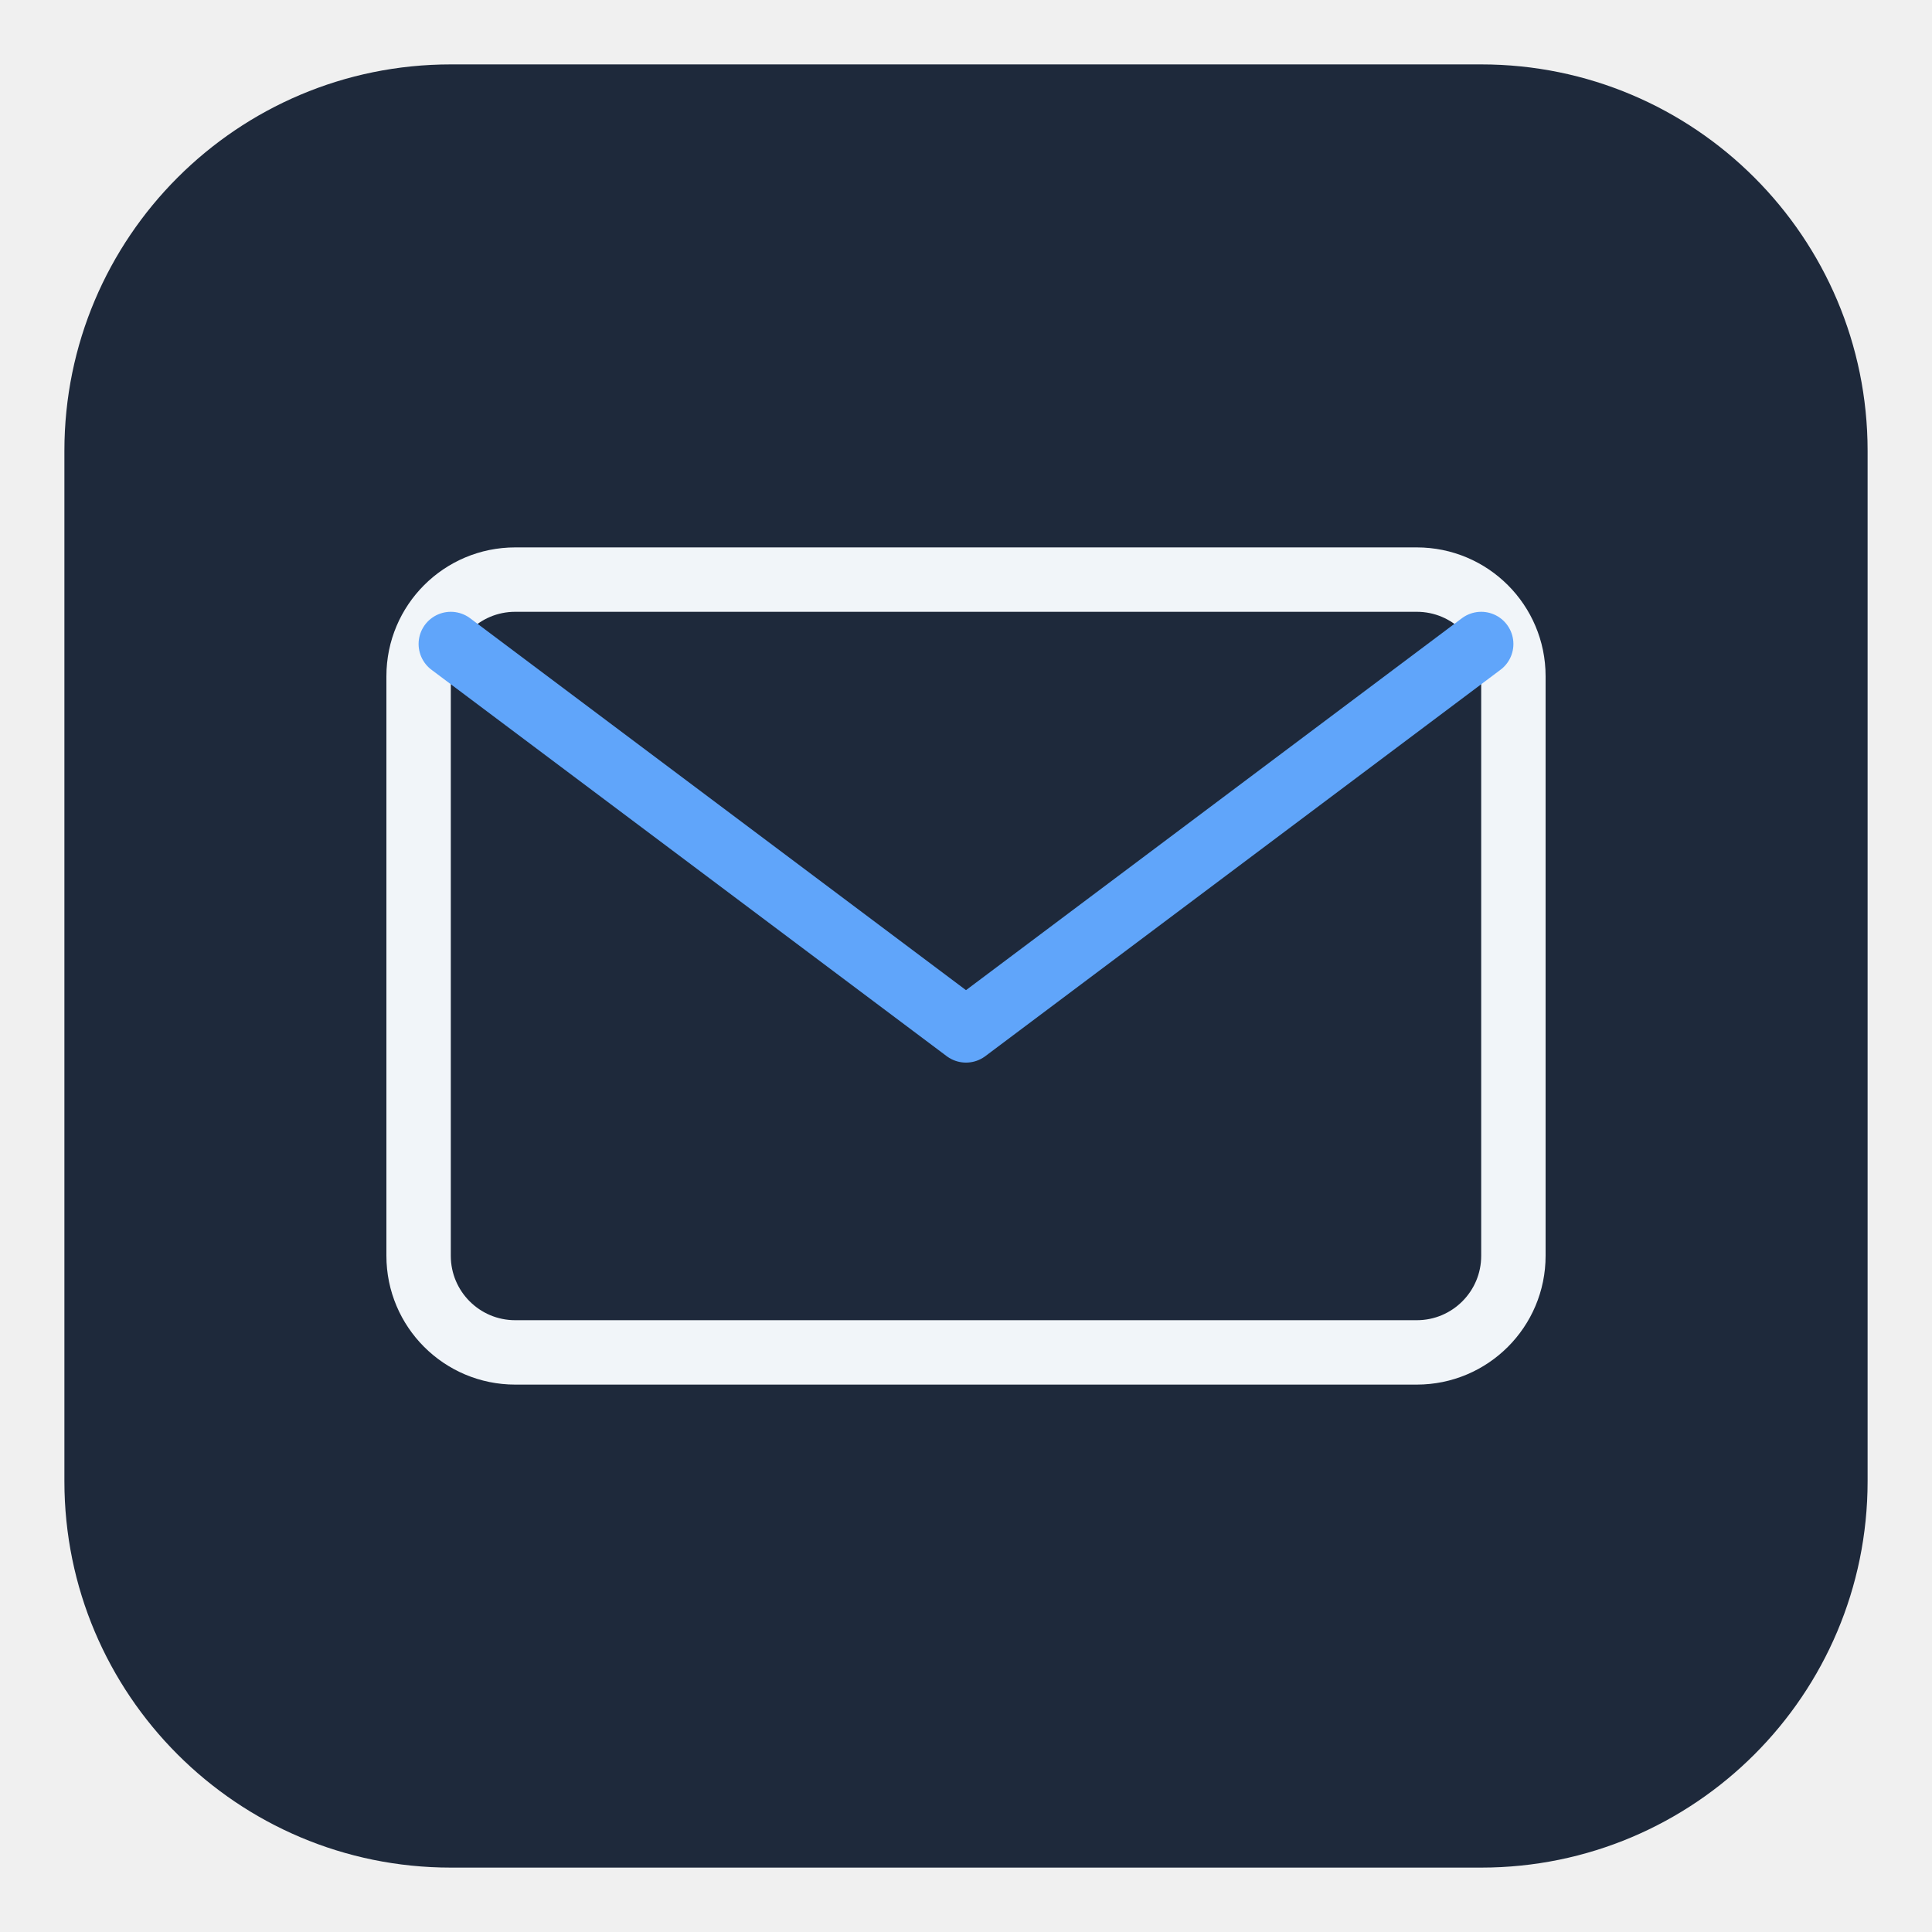
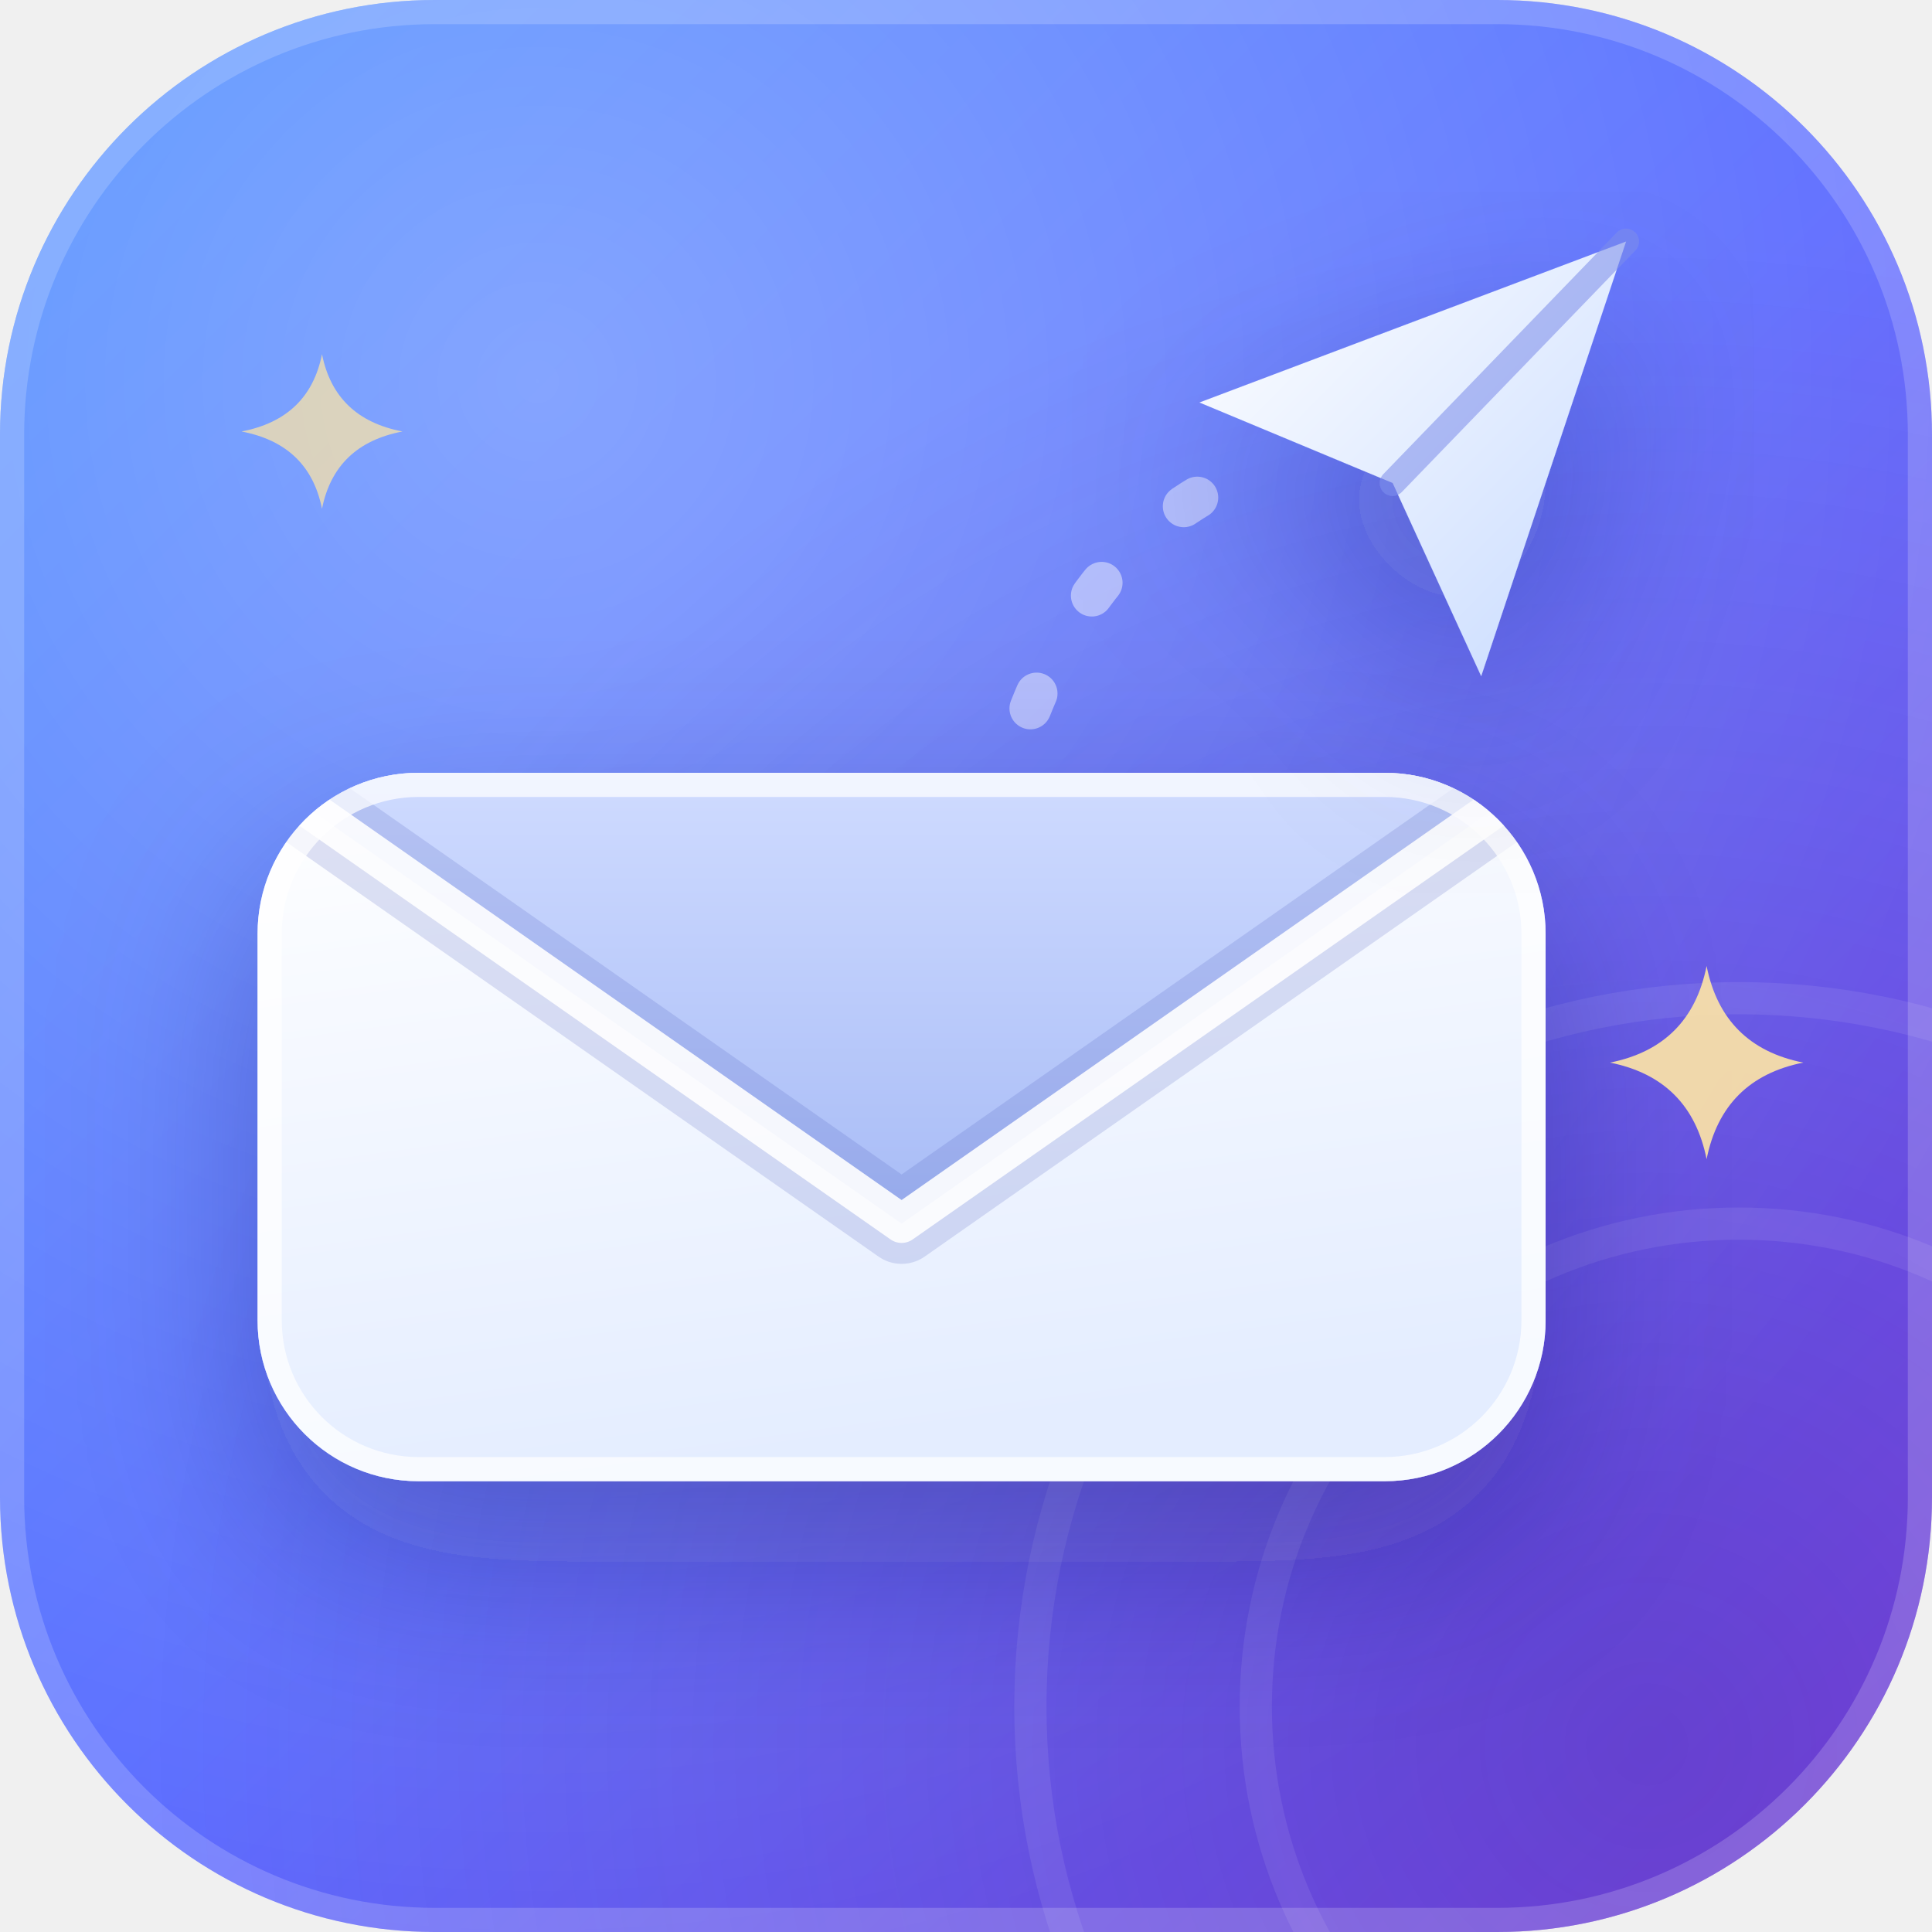
- <svg xmlns="http://www.w3.org/2000/svg" width="120" height="120" viewBox="0 0 120 120" role="img" aria-label="SMTP邮箱">
-   <rect x="4" y="4" width="112" height="112" rx="24" fill="#1e293b" />
-   <rect x="26" y="36" width="68" height="48" rx="6" fill="none" stroke="#f1f5f9" stroke-width="4" />
-   <path d="M28 40 L60 64 L92 40" fill="none" stroke="#60a5fa" stroke-width="4" stroke-linecap="round" stroke-linejoin="round" />
+ <svg xmlns="http://www.w3.org/2000/svg" width="120" height="120" viewBox="0 0 120 120" role="img" aria-labelledby="iconTitle">
+   <defs>
+     <linearGradient id="smBg" x1="0" y1="0" x2="1" y2="1">
+       <stop offset="0" stop-color="#3E86FF" />
+       <stop offset="0.52" stop-color="#5B6BFF" />
+       <stop offset="1" stop-color="#8A4BEF" />
+     </linearGradient>
+     <radialGradient id="smGlow" cx="0.28" cy="0.2" r="0.82">
+       <stop offset="0" stop-color="#FFFFFF" stop-opacity="0.32" />
+       <stop offset="1" stop-color="#FFFFFF" stop-opacity="0" />
+     </radialGradient>
+     <radialGradient id="smShade" cx="0.85" cy="0.9" r="0.78">
+       <stop offset="0" stop-color="#241276" stop-opacity="0.28" />
+       <stop offset="1" stop-color="#241276" stop-opacity="0" />
+     </radialGradient>
+     <linearGradient id="smPaper" x1="0" y1="0" x2="0.25" y2="1">
+       <stop offset="0" stop-color="#FFFFFF" />
+       <stop offset="1" stop-color="#E4EDFF" />
+     </linearGradient>
+     <linearGradient id="smFlap" x1="0" y1="0" x2="0" y2="1">
+       <stop offset="0" stop-color="#CFDBFF" />
+       <stop offset="1" stop-color="#A7BBF6" />
+     </linearGradient>
+     <linearGradient id="smPlane" x1="0" y1="0" x2="1" y2="1">
+       <stop offset="0" stop-color="#FFFFFF" />
+       <stop offset="1" stop-color="#C8DBFF" />
+     </linearGradient>
+     <filter id="smShadow" x="-30%" y="-30%" width="160%" height="180%">
+       <feDropShadow dx="0" dy="5" stdDeviation="6" flood-color="#1A2470" flood-opacity="0.32" />
+     </filter>
+     <clipPath id="smBoardClip">
+       <rect width="120" height="120" rx="27" />
+     </clipPath>
+     <clipPath id="smEnvelopeClip">
+       <rect x="16" y="48" width="80" height="44" rx="10" />
+     </clipPath>
+   </defs>
+   <rect width="120" height="120" rx="27" fill="url(#smBg)" />
+   <rect width="120" height="120" rx="27" fill="url(#smGlow)" />
+   <rect width="120" height="120" rx="27" fill="url(#smShade)" />
+   <g clip-path="url(#smBoardClip)" fill="none" stroke="#FFFFFF" stroke-opacity="0.08" stroke-width="2">
+     <circle cx="108" cy="106" r="30" />
+     <circle cx="108" cy="106" r="44" />
+   </g>
+   <rect x="0.75" y="0.75" width="118.5" height="118.5" rx="26.25" fill="none" stroke="#FFFFFF" stroke-opacity="0.18" stroke-width="1.5" />
+   <path d="M64 44 Q68 34 76 30" fill="none" stroke="#FFFFFF" stroke-opacity="0.45" stroke-width="2.6" stroke-linecap="round" stroke-dasharray="1 7" />
+   <g filter="url(#smShadow)">
+     <rect x="16" y="48" width="80" height="44" rx="10" fill="url(#smPaper)" />
+     <g clip-path="url(#smEnvelopeClip)">
+       <path d="M16 48 L56 76 L96 48 Z" fill="url(#smFlap)" />
+       <path d="M16 48 L56 76 L96 48" fill="none" stroke="#4C5CC0" stroke-opacity="0.18" stroke-width="5" stroke-linejoin="round" />
+       <path d="M16 48 L56 76 L96 48" fill="none" stroke="#FFFFFF" stroke-opacity="0.9" stroke-width="2.4" stroke-linejoin="round" />
+     </g>
+     <rect x="16.75" y="48.75" width="78.5" height="42.5" rx="9.25" fill="none" stroke="#FFFFFF" stroke-opacity="0.72" stroke-width="1.5" />
+   </g>
+   <g filter="url(#smShadow)">
+     <path d="M101 15 L92 42 L86.5 30 L74.5 25 Z" fill="url(#smPlane)" />
+     <path d="M101 15 L86.5 30" fill="none" stroke="#7C8CE8" stroke-opacity="0.55" stroke-width="1.6" stroke-linecap="round" />
+   </g>
+   <g fill="#FFE6A6">
+     <path d="M106 60 Q107 65 112 66 Q107 67 106 72 Q105 67 100 66 Q105 65 106 60 Z" fill-opacity="0.9" />
+     <path d="M20 22 Q20.8 26 25 26.8 Q20.8 27.6 20 31.6 Q19.2 27.6 15 26.8 Q19.2 26 20 22 Z" fill-opacity="0.72" />
+   </g>
</svg>
